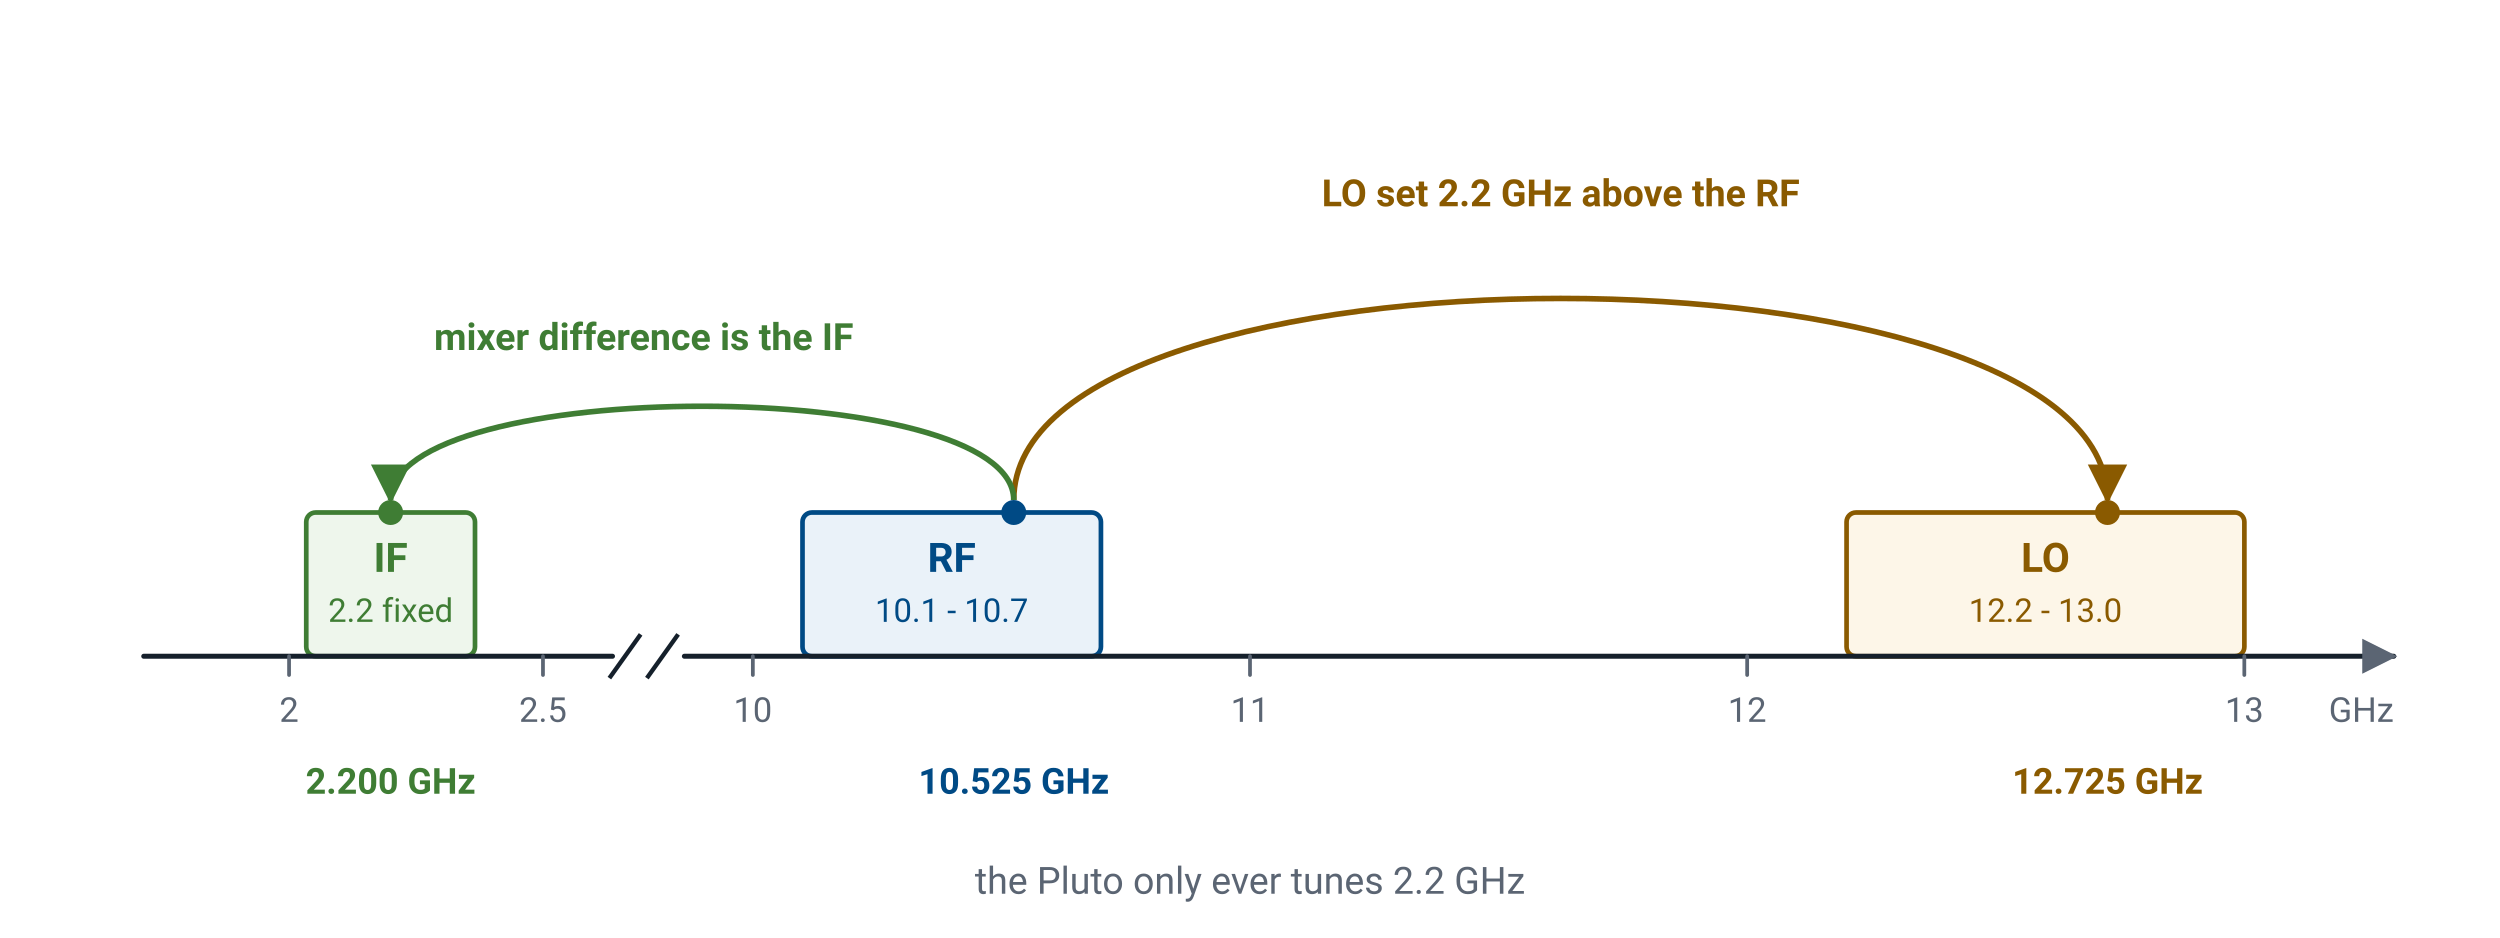
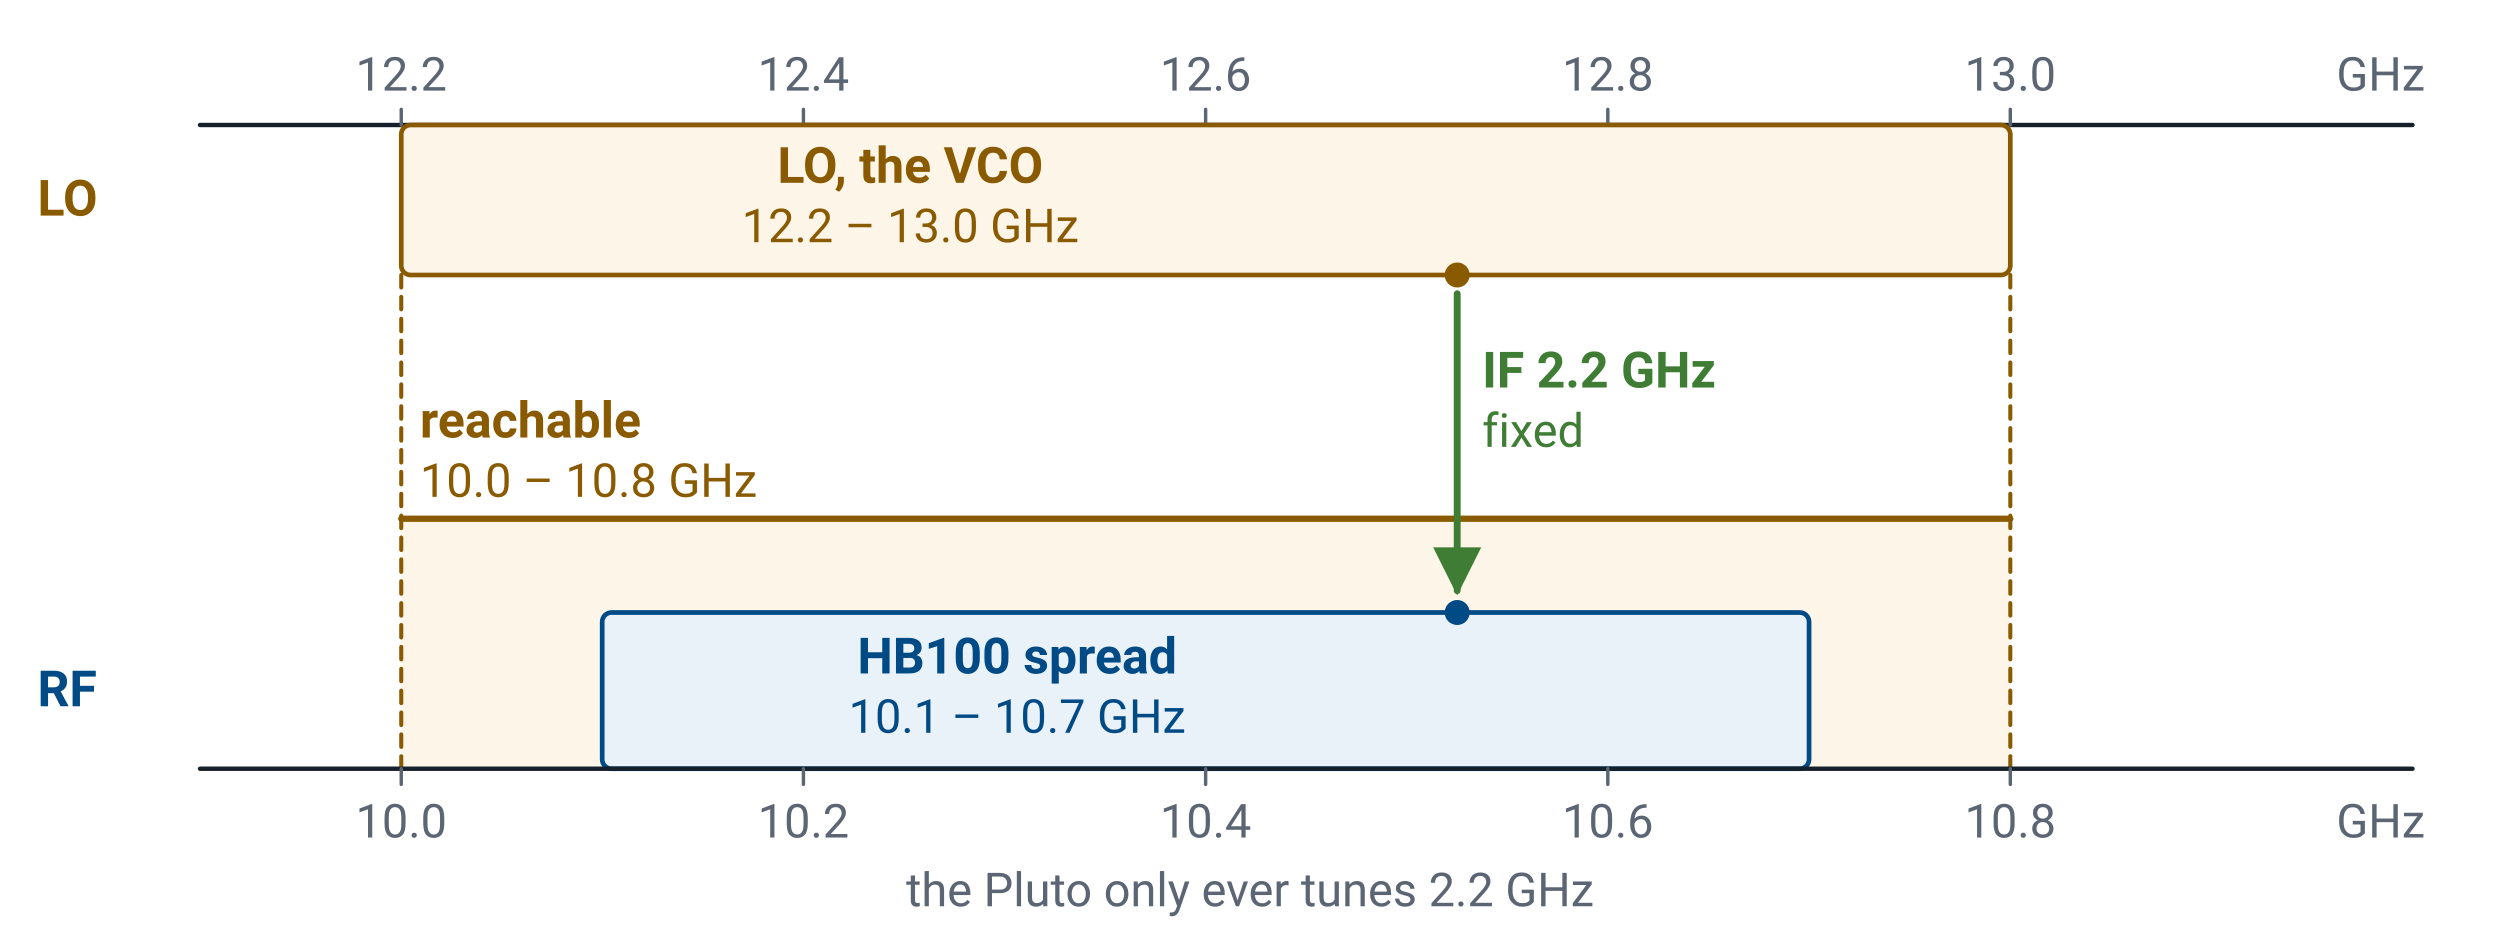
- <svg xmlns="http://www.w3.org/2000/svg" viewBox="0 0 800 300" width="800" height="300" role="img" aria-label="PHASER frequency plan: X-band RF, LO band, and the 2.2 GHz IF">
+ <svg xmlns="http://www.w3.org/2000/svg" viewBox="0 0 800 300" width="800" height="300" role="img" aria-label="PHASER frequency plan. The LO tunes 12.2 to 13.0 GHz; shifted down by the fixed 2.2 GHz IF, that range reaches RF from 10.0 to 10.8 GHz, which encloses the 10.1 to 10.7 GHz spread of HB100 units.">
  <defs>
-     <marker id="aN" viewBox="0 0 10 10" refX="9" refY="5" markerWidth="7" markerHeight="7" orient="auto-start-reverse">
+     <marker id="fpaN" viewBox="0 0 10 10" refX="9" refY="5" markerWidth="7" markerHeight="7" orient="auto-start-reverse">
      <path d="M 0 0 L 10 5 L 0 10 z" fill="#004a85" />
    </marker>
-     <marker id="aA" viewBox="0 0 10 10" refX="9" refY="5" markerWidth="7" markerHeight="7" orient="auto-start-reverse">
+     <marker id="fpaA" viewBox="0 0 10 10" refX="9" refY="5" markerWidth="7" markerHeight="7" orient="auto-start-reverse">
      <path d="M 0 0 L 10 5 L 0 10 z" fill="#8a5a00" />
    </marker>
-     <marker id="aG" viewBox="0 0 10 10" refX="9" refY="5" markerWidth="7" markerHeight="7" orient="auto-start-reverse">
+     <marker id="fpaG" viewBox="0 0 10 10" refX="9" refY="5" markerWidth="7" markerHeight="7" orient="auto-start-reverse">
      <path d="M 0 0 L 10 5 L 0 10 z" fill="#3f7d34" />
    </marker>
-     <marker id="aI" viewBox="0 0 10 10" refX="9" refY="5" markerWidth="7" markerHeight="7" orient="auto-start-reverse">
+     <marker id="fpaI" viewBox="0 0 10 10" refX="9" refY="5" markerWidth="7" markerHeight="7" orient="auto-start-reverse">
      <path d="M 0 0 L 10 5 L 0 10 z" fill="#5b6573" />
    </marker>
  </defs>
-   <rect x="256.8" y="164" width="95.5" height="46" rx="3" fill="#eaf2f9" stroke="#004a85" stroke-width="1.5" />
-   <text x="304.545" y="183" font-family="'Source Sans Pro', 'Segoe UI', Roboto, Helvetica, Arial, sans-serif" font-size="13" fill="#004a85" text-anchor="middle" font-weight="700">RF</text>
-   <text x="304.545" y="199" font-family="'Source Sans Pro', 'Segoe UI', Roboto, Helvetica, Arial, sans-serif" font-size="10.5" fill="#004a85" text-anchor="middle" font-weight="400">10.1 - 10.7</text>
-   <rect x="590.9" y="164" width="127.3" height="46" rx="3" fill="#fdf6e8" stroke="#8a5a00" stroke-width="1.5" />
-   <text x="654.545" y="183" font-family="'Source Sans Pro', 'Segoe UI', Roboto, Helvetica, Arial, sans-serif" font-size="13" fill="#8a5a00" text-anchor="middle" font-weight="700">LO</text>
-   <text x="654.545" y="199" font-family="'Source Sans Pro', 'Segoe UI', Roboto, Helvetica, Arial, sans-serif" font-size="10.5" fill="#8a5a00" text-anchor="middle" font-weight="400">12.2 - 13.0</text>
-   <rect x="98.0" y="164" width="54.0" height="46" rx="3" fill="#eef6ec" stroke="#3f7d34" stroke-width="1.5" />
-   <text x="125.0" y="183" font-family="'Source Sans Pro', 'Segoe UI', Roboto, Helvetica, Arial, sans-serif" font-size="13" fill="#3f7d34" text-anchor="middle" font-weight="700">IF</text>
-   <text x="125.0" y="199" font-family="'Source Sans Pro', 'Segoe UI', Roboto, Helvetica, Arial, sans-serif" font-size="10.5" fill="#3f7d34" text-anchor="middle" font-weight="400">2.2 fixed</text>
-   <line x1="46" y1="210" x2="196.0" y2="210" stroke="#15202b" stroke-width="1.6" stroke-linecap="round" />
-   <line x1="219.0" y1="210" x2="766" y2="210" stroke="#15202b" stroke-width="1.6" stroke-linecap="round" marker-end="url(#aI)" />
-   <path d="M 195 217 L 205 203" stroke="#15202b" stroke-width="1.4" fill="none" />
-   <path d="M 207 217 L 217 203" stroke="#15202b" stroke-width="1.4" fill="none" />
-   <line x1="92.5" y1="210" x2="92.5" y2="216" stroke="#5b6573" stroke-width="1.2" stroke-linecap="round" />
-   <text x="92.5" y="231" font-family="'Source Sans Pro', 'Segoe UI', Roboto, Helvetica, Arial, sans-serif" font-size="11" fill="#5b6573" text-anchor="middle" font-weight="400">2</text>
-   <line x1="173.75" y1="210" x2="173.75" y2="216" stroke="#5b6573" stroke-width="1.2" stroke-linecap="round" />
-   <text x="173.75" y="231" font-family="'Source Sans Pro', 'Segoe UI', Roboto, Helvetica, Arial, sans-serif" font-size="11" fill="#5b6573" text-anchor="middle" font-weight="400">2.5</text>
-   <line x1="240.909" y1="210" x2="240.909" y2="216" stroke="#5b6573" stroke-width="1.2" stroke-linecap="round" />
-   <text x="240.909" y="231" font-family="'Source Sans Pro', 'Segoe UI', Roboto, Helvetica, Arial, sans-serif" font-size="11" fill="#5b6573" text-anchor="middle" font-weight="400">10</text>
-   <line x1="400.0" y1="210" x2="400.0" y2="216" stroke="#5b6573" stroke-width="1.2" stroke-linecap="round" />
-   <text x="400.0" y="231" font-family="'Source Sans Pro', 'Segoe UI', Roboto, Helvetica, Arial, sans-serif" font-size="11" fill="#5b6573" text-anchor="middle" font-weight="400">11</text>
-   <line x1="559.091" y1="210" x2="559.091" y2="216" stroke="#5b6573" stroke-width="1.2" stroke-linecap="round" />
-   <text x="559.091" y="231" font-family="'Source Sans Pro', 'Segoe UI', Roboto, Helvetica, Arial, sans-serif" font-size="11" fill="#5b6573" text-anchor="middle" font-weight="400">12</text>
-   <line x1="718.182" y1="210" x2="718.182" y2="216" stroke="#5b6573" stroke-width="1.2" stroke-linecap="round" />
-   <text x="718.182" y="231" font-family="'Source Sans Pro', 'Segoe UI', Roboto, Helvetica, Arial, sans-serif" font-size="11" fill="#5b6573" text-anchor="middle" font-weight="400">13</text>
-   <text x="766" y="231" font-family="'Source Sans Pro', 'Segoe UI', Roboto, Helvetica, Arial, sans-serif" font-size="11" fill="#5b6573" text-anchor="end" font-weight="400">GHz</text>
-   <circle cx="125.0" cy="164" r="4" fill="#3f7d34" />
-   <text x="125" y="254" font-family="'Source Sans Pro', 'Segoe UI', Roboto, Helvetica, Arial, sans-serif" font-size="11.5" fill="#3f7d34" text-anchor="middle" font-weight="600">2.200 GHz</text>
-   <circle cx="324.4" cy="164" r="4" fill="#004a85" />
-   <text x="324.432" y="254" font-family="'Source Sans Pro', 'Segoe UI', Roboto, Helvetica, Arial, sans-serif" font-size="11.5" fill="#004a85" text-anchor="middle" font-weight="600">10.525 GHz</text>
-   <circle cx="674.4" cy="164" r="4" fill="#8a5a00" />
-   <text x="674.432" y="254" font-family="'Source Sans Pro', 'Segoe UI', Roboto, Helvetica, Arial, sans-serif" font-size="11.5" fill="#8a5a00" text-anchor="middle" font-weight="600">12.725 GHz</text>
-   <path d="M 324.4 160 C 324.4 74, 674.4 74, 674.4 160" fill="none" stroke="#8a5a00" stroke-width="1.8" marker-end="url(#aA)" />
-   <text x="499.432" y="66" font-family="'Source Sans Pro', 'Segoe UI', Roboto, Helvetica, Arial, sans-serif" font-size="12" fill="#8a5a00" text-anchor="middle" font-weight="600">LO set 2.2 GHz above the RF</text>
-   <path d="M 324.4 160 C 324.4 120, 125.0 120, 125.0 160" fill="none" stroke="#3f7d34" stroke-width="1.8" marker-end="url(#aG)" />
-   <text x="206" y="112" font-family="'Source Sans Pro', 'Segoe UI', Roboto, Helvetica, Arial, sans-serif" font-size="12" fill="#3f7d34" text-anchor="middle" font-weight="600">mixer difference is the IF</text>
-   <text x="400.0" y="286" font-family="'Source Sans Pro', 'Segoe UI', Roboto, Helvetica, Arial, sans-serif" font-size="12" fill="#5b6573" text-anchor="middle" font-weight="400">the Pluto only ever tunes 2.2 GHz</text>
+   <rect x="128.4" y="166" width="514.9" height="80" fill="#fdf6e8" stroke="none" />
+   <line x1="128.4" y1="88" x2="128.4" y2="246" stroke="#8a5a00" stroke-width="1.3" stroke-linecap="round" stroke-dasharray="4 3" />
+   <line x1="643.3" y1="88" x2="643.3" y2="246" stroke="#8a5a00" stroke-width="1.3" stroke-linecap="round" stroke-dasharray="4 3" />
+   <line x1="128.4" y1="166" x2="643.3" y2="166" stroke="#8a5a00" stroke-width="2.0" stroke-linecap="round" />
+   <text x="134.4" y="140.0" font-family="'Source Sans Pro', 'Segoe UI', Roboto, Helvetica, Arial, sans-serif" font-size="16" fill="#8a5a00" text-anchor="start" font-weight="700">reachable</text>
+   <text x="134.4" y="159.0" font-family="'Source Sans Pro', 'Segoe UI', Roboto, Helvetica, Arial, sans-serif" font-size="15" fill="#8a5a00" text-anchor="start" font-weight="400">10.0 – 10.8 GHz</text>
+   <line x1="64" y1="40" x2="772" y2="40" stroke="#15202b" stroke-width="1.4" stroke-linecap="round" />
+   <line x1="128.4" y1="40" x2="128.4" y2="35" stroke="#5b6573" stroke-width="1.1" stroke-linecap="round" />
+   <text x="128.4" y="29.0" font-family="'Source Sans Pro', 'Segoe UI', Roboto, Helvetica, Arial, sans-serif" font-size="15" fill="#5b6573" text-anchor="middle" font-weight="400">12.2</text>
+   <line x1="257.1" y1="40" x2="257.1" y2="35" stroke="#5b6573" stroke-width="1.1" stroke-linecap="round" />
+   <text x="257.1" y="29.0" font-family="'Source Sans Pro', 'Segoe UI', Roboto, Helvetica, Arial, sans-serif" font-size="15" fill="#5b6573" text-anchor="middle" font-weight="400">12.4</text>
+   <line x1="385.8" y1="40" x2="385.8" y2="35" stroke="#5b6573" stroke-width="1.1" stroke-linecap="round" />
+   <text x="385.8" y="29.0" font-family="'Source Sans Pro', 'Segoe UI', Roboto, Helvetica, Arial, sans-serif" font-size="15" fill="#5b6573" text-anchor="middle" font-weight="400">12.6</text>
+   <line x1="514.5" y1="40" x2="514.5" y2="35" stroke="#5b6573" stroke-width="1.1" stroke-linecap="round" />
+   <text x="514.5" y="29.0" font-family="'Source Sans Pro', 'Segoe UI', Roboto, Helvetica, Arial, sans-serif" font-size="15" fill="#5b6573" text-anchor="middle" font-weight="400">12.8</text>
+   <line x1="643.3" y1="40" x2="643.3" y2="35" stroke="#5b6573" stroke-width="1.1" stroke-linecap="round" />
+   <text x="643.3" y="29.0" font-family="'Source Sans Pro', 'Segoe UI', Roboto, Helvetica, Arial, sans-serif" font-size="15" fill="#5b6573" text-anchor="middle" font-weight="400">13.0</text>
+   <text x="776.0" y="29.0" font-family="'Source Sans Pro', 'Segoe UI', Roboto, Helvetica, Arial, sans-serif" font-size="15" fill="#5b6573" text-anchor="end" font-weight="400">GHz</text>
+   <rect x="128.4" y="40" width="514.9" height="48" rx="3" fill="#fdf6e8" stroke="#8a5a00" stroke-width="1.5" />
+   <text x="291.3" y="58.5" font-family="'Source Sans Pro', 'Segoe UI', Roboto, Helvetica, Arial, sans-serif" font-size="16" fill="#8a5a00" text-anchor="middle" font-weight="700">LO, the VCO</text>
+   <text x="291.3" y="77.5" font-family="'Source Sans Pro', 'Segoe UI', Roboto, Helvetica, Arial, sans-serif" font-size="15" fill="#8a5a00" text-anchor="middle" font-weight="400">12.2 – 13.0 GHz</text>
+   <text x="12.0" y="69.0" font-family="'Source Sans Pro', 'Segoe UI', Roboto, Helvetica, Arial, sans-serif" font-size="16" fill="#8a5a00" text-anchor="start" font-weight="700">LO</text>
+   <rect x="192.7" y="196" width="386.2" height="50" rx="3" fill="#eaf2f9" stroke="#004a85" stroke-width="1.5" />
+   <text x="325.5" y="215.5" font-family="'Source Sans Pro', 'Segoe UI', Roboto, Helvetica, Arial, sans-serif" font-size="16" fill="#004a85" text-anchor="middle" font-weight="700">HB100 spread</text>
+   <text x="325.5" y="234.5" font-family="'Source Sans Pro', 'Segoe UI', Roboto, Helvetica, Arial, sans-serif" font-size="15" fill="#004a85" text-anchor="middle" font-weight="400">10.1 – 10.7 GHz</text>
+   <line x1="64" y1="246" x2="772" y2="246" stroke="#15202b" stroke-width="1.4" stroke-linecap="round" />
+   <line x1="128.4" y1="246" x2="128.4" y2="251" stroke="#5b6573" stroke-width="1.1" stroke-linecap="round" />
+   <text x="128.4" y="268.0" font-family="'Source Sans Pro', 'Segoe UI', Roboto, Helvetica, Arial, sans-serif" font-size="15" fill="#5b6573" text-anchor="middle" font-weight="400">10.0</text>
+   <line x1="257.1" y1="246" x2="257.1" y2="251" stroke="#5b6573" stroke-width="1.1" stroke-linecap="round" />
+   <text x="257.1" y="268.0" font-family="'Source Sans Pro', 'Segoe UI', Roboto, Helvetica, Arial, sans-serif" font-size="15" fill="#5b6573" text-anchor="middle" font-weight="400">10.2</text>
+   <line x1="385.8" y1="246" x2="385.8" y2="251" stroke="#5b6573" stroke-width="1.1" stroke-linecap="round" />
+   <text x="385.8" y="268.0" font-family="'Source Sans Pro', 'Segoe UI', Roboto, Helvetica, Arial, sans-serif" font-size="15" fill="#5b6573" text-anchor="middle" font-weight="400">10.4</text>
+   <line x1="514.5" y1="246" x2="514.5" y2="251" stroke="#5b6573" stroke-width="1.1" stroke-linecap="round" />
+   <text x="514.5" y="268.0" font-family="'Source Sans Pro', 'Segoe UI', Roboto, Helvetica, Arial, sans-serif" font-size="15" fill="#5b6573" text-anchor="middle" font-weight="400">10.6</text>
+   <line x1="643.3" y1="246" x2="643.3" y2="251" stroke="#5b6573" stroke-width="1.1" stroke-linecap="round" />
+   <text x="643.3" y="268.0" font-family="'Source Sans Pro', 'Segoe UI', Roboto, Helvetica, Arial, sans-serif" font-size="15" fill="#5b6573" text-anchor="middle" font-weight="400">10.8</text>
+   <text x="776.0" y="268.0" font-family="'Source Sans Pro', 'Segoe UI', Roboto, Helvetica, Arial, sans-serif" font-size="15" fill="#5b6573" text-anchor="end" font-weight="400">GHz</text>
+   <text x="12.0" y="226.0" font-family="'Source Sans Pro', 'Segoe UI', Roboto, Helvetica, Arial, sans-serif" font-size="16" fill="#004a85" text-anchor="start" font-weight="700">RF</text>
+   <circle cx="466.3" cy="88" r="4" fill="#8a5a00" />
+   <circle cx="466.3" cy="196" r="4" fill="#004a85" />
+   <line x1="466.3" y1="94" x2="466.3" y2="189" stroke="#3f7d34" stroke-width="2.2" stroke-linecap="round" marker-end="url(#fpaG)" />
+   <text x="474.3" y="124.0" font-family="'Source Sans Pro', 'Segoe UI', Roboto, Helvetica, Arial, sans-serif" font-size="16" fill="#3f7d34" text-anchor="start" font-weight="700">IF 2.2 GHz</text>
+   <text x="474.3" y="143.0" font-family="'Source Sans Pro', 'Segoe UI', Roboto, Helvetica, Arial, sans-serif" font-size="15" fill="#3f7d34" text-anchor="start" font-weight="400">fixed</text>
+   <text x="400.0" y="290.0" font-family="'Source Sans Pro', 'Segoe UI', Roboto, Helvetica, Arial, sans-serif" font-size="15" fill="#5b6573" text-anchor="middle" font-weight="400">the Pluto only ever tunes 2.2 GHz</text>
</svg>
